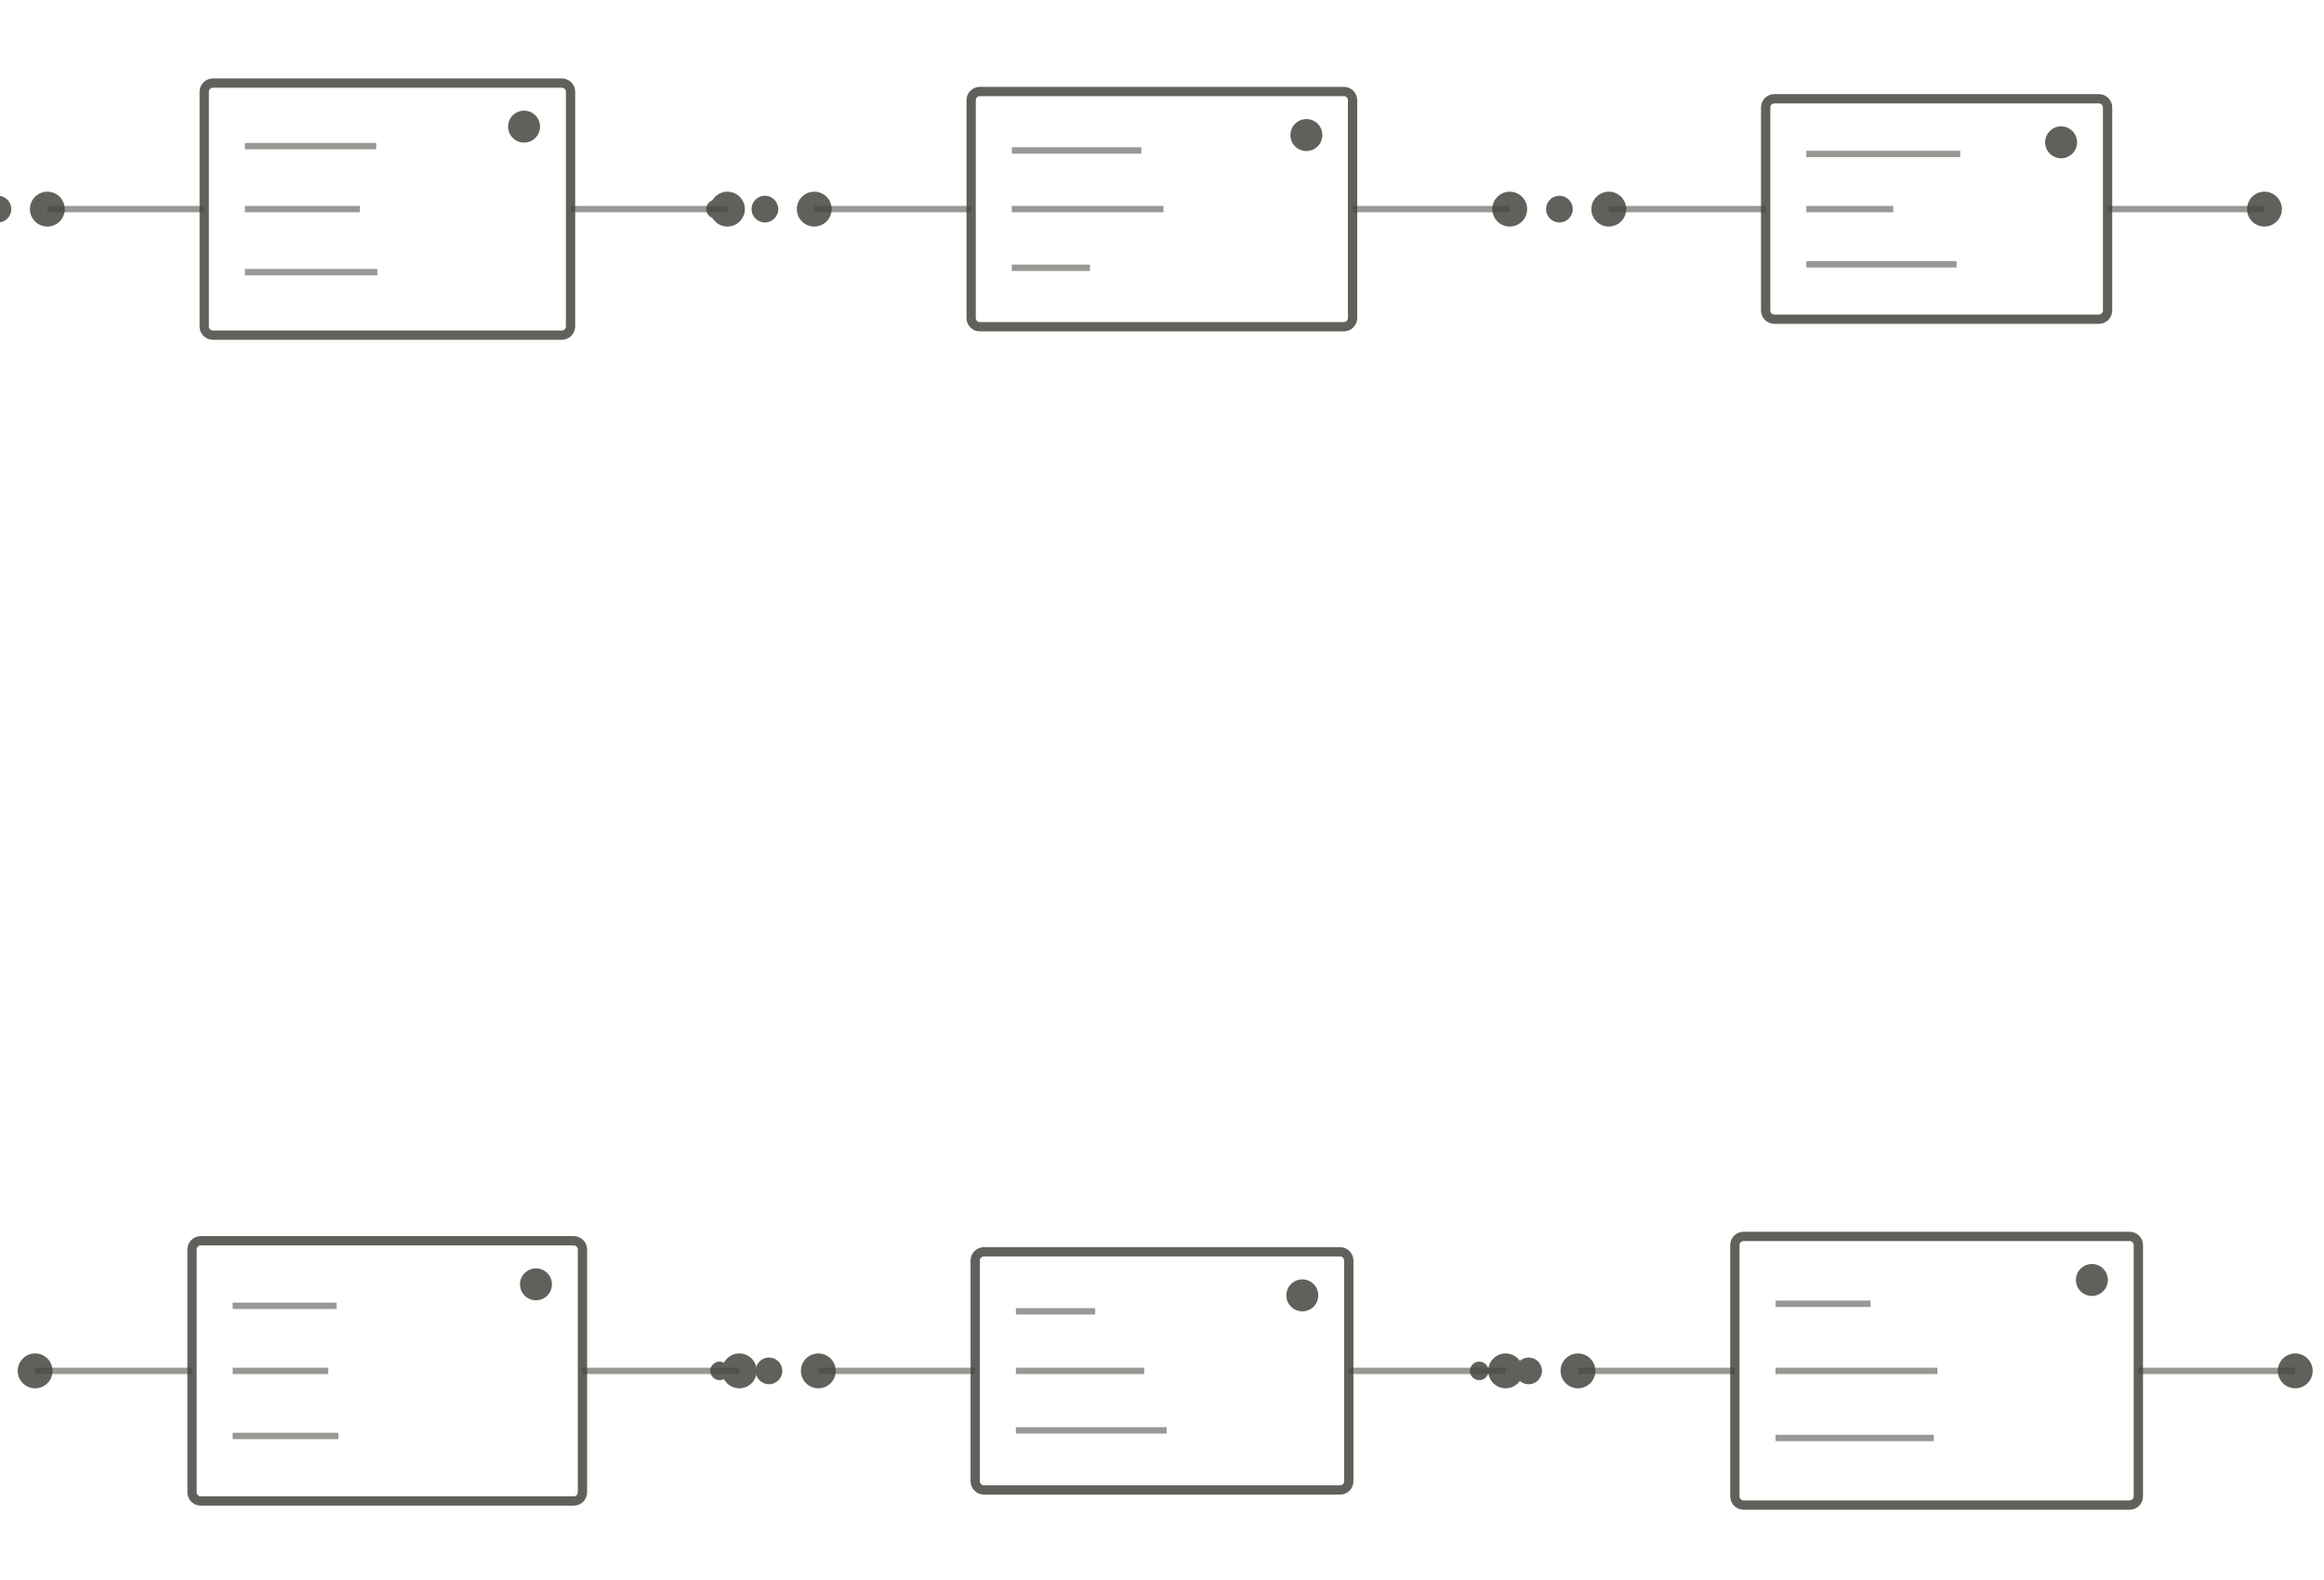
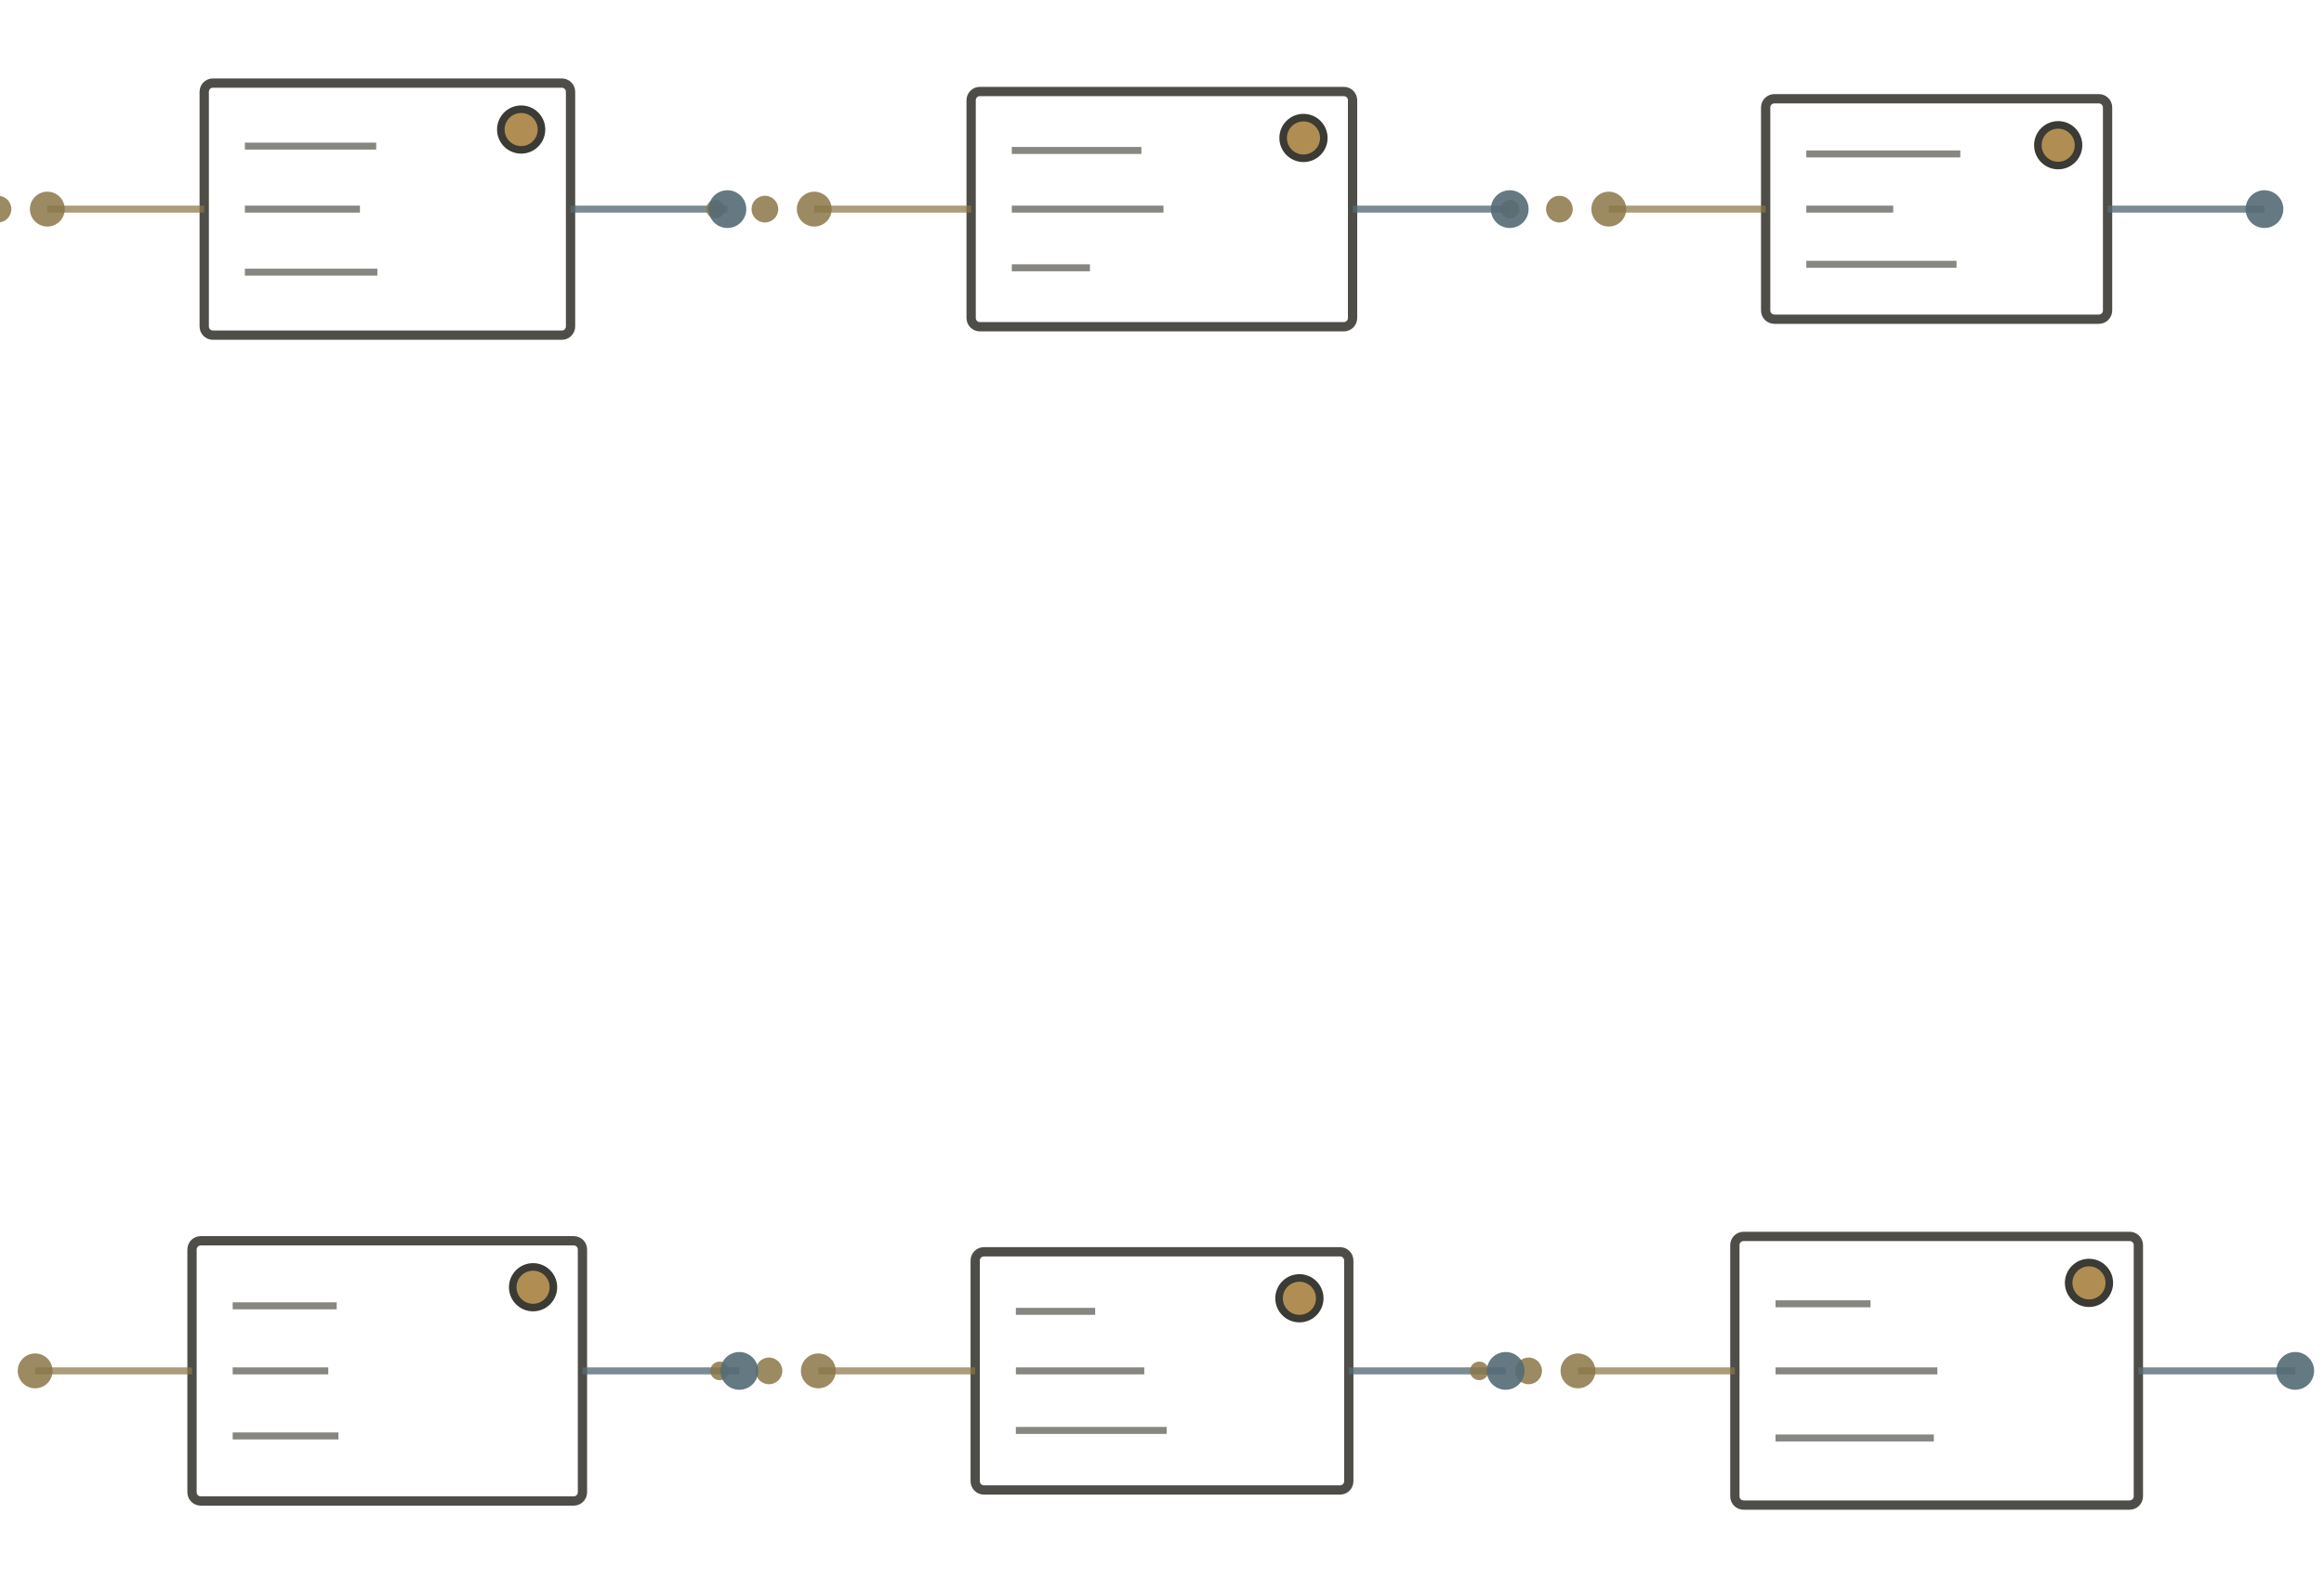
<svg xmlns="http://www.w3.org/2000/svg" viewBox="0 128 800 544" fill="none" role="presentation">
-   <g stroke="#46443e" fill="none">
-     <g stroke-width="3.2" opacity="0.85">
+   <g fill="none">
+     <g stroke="#3b3a34" stroke-width="3.2" opacity="0.9">
      <rect x="70.3" y="156.6" width="126.1" height="86.8" rx="3" />
      <rect x="334.3" y="159.5" width="131.3" height="81" rx="3" />
      <rect x="607.8" y="162" width="117.7" height="75.9" rx="3" />
      <rect x="66.1" y="555.2" width="134.4" height="89.6" rx="3" />
      <rect x="335.7" y="559" width="128.6" height="82" rx="3" />
      <rect x="597.2" y="553.7" width="138.9" height="92.5" rx="3" />
    </g>
-     <path d="M16.3 200L70.3 200M196.4 200L250.4 200M84.3 178.3L129.5 178.3M84.3 200L123.9 200M84.3 221.7L129.9 221.7M280.3 200L334.3 200M465.7 200L519.7 200M348.3 179.8L392.9 179.8M348.3 200L400.5 200M348.3 220.2L375.2 220.2M553.8 200L607.8 200M725.5 200L779.5 200M621.8 181L674.8 181M621.8 200L651.7 200M621.8 219L673.5 219M12.1 600L66.1 600M200.5 600L254.5 600M80.1 577.6L115.9 577.6M80.1 600L113 600M80.1 622.4L116.5 622.4M281.7 600L335.7 600M464.3 600L518.3 600M349.7 579.5L377 579.5M349.7 600L393.9 600M349.7 620.5L401.6 620.5M543.2 600L597.2 600M736.1 600L790.1 600M611.2 576.9L643.9 576.9M611.2 600L666.9 600M611.2 623.1L665.7 623.1" stroke-width="2.2" opacity="0.55" />
+     <path d="M84.3 178.3L129.5 178.3M84.3 200L123.9 200M84.3 221.7L129.9 221.7M348.3 179.8L392.9 179.8M348.3 200L400.5 200M348.3 220.2L375.2 220.2M621.8 181L674.8 181M621.8 200L651.7 200M621.8 219L673.5 219M80.1 577.6L115.9 577.6M80.1 600L113 600M80.1 622.4L116.5 622.4M349.7 579.5L377 579.5M349.7 600L393.9 600M349.7 620.5L401.6 620.5M611.2 576.9L643.9 576.9M611.2 600L666.9 600M611.2 623.1L665.7 623.1" stroke="#5f5d55" stroke-width="2.4" opacity="0.75" />
+     <path d="M16.3 200L70.3 200M280.3 200L334.3 200M553.8 200L607.8 200M12.1 600L66.1 600M281.7 600L335.7 600M543.2 600L597.2 600" stroke="#8a7647" stroke-width="2.4" opacity="0.72" />
+     <path d="M196.4 200L250.4 200M465.7 200L519.7 200M725.5 200L779.5 200M200.5 600L254.5 600M464.3 600L518.3 600M736.1 600L790.1 600" stroke="#546a75" stroke-width="2.4" opacity="0.78" />
+     <g fill="#b08d52" stroke="#3b3a34" stroke-width="2.6">
+       <circle cx="179.4" cy="172.6" r="7" />
+       <circle cx="448.7" cy="175.5" r="7" />
+       <circle cx="708.5" cy="178" r="7" />
+       <circle cx="183.5" cy="571.2" r="7" />
+       <circle cx="447.3" cy="575" r="7" />
+       <circle cx="719.1" cy="569.7" r="7" />
+     </g>
  </g>
-   <g fill="#46443e" stroke="none" opacity="0.85">
-     <circle cx="250.4" cy="200" r="6" />
+   <g fill="#8a7647" stroke="none" opacity="0.85">
    <circle cx="16.3" cy="200" r="6" />
    <circle cx="-0.7" cy="200" r="4.6" />
    <circle cx="-17.7" cy="200" r="3.2" />
-     <circle cx="180.4" cy="171.6" r="5.5" />
-     <circle cx="519.7" cy="200" r="6" />
    <circle cx="280.3" cy="200" r="6" />
    <circle cx="263.3" cy="200" r="4.6" />
    <circle cx="246.3" cy="200" r="3.2" />
-     <circle cx="449.7" cy="174.5" r="5.5" />
-     <circle cx="779.5" cy="200" r="6" />
    <circle cx="553.8" cy="200" r="6" />
    <circle cx="536.8" cy="200" r="4.6" />
    <circle cx="519.8" cy="200" r="3.2" />
-     <circle cx="709.5" cy="177" r="5.5" />
-     <circle cx="254.5" cy="600" r="6" />
    <circle cx="12.1" cy="600" r="6" />
    <circle cx="-4.9" cy="600" r="4.6" />
    <circle cx="-21.9" cy="600" r="3.2" />
-     <circle cx="184.5" cy="570.2" r="5.5" />
-     <circle cx="518.3" cy="600" r="6" />
    <circle cx="281.7" cy="600" r="6" />
    <circle cx="264.7" cy="600" r="4.6" />
    <circle cx="247.7" cy="600" r="3.2" />
-     <circle cx="448.3" cy="574" r="5.5" />
-     <circle cx="790.1" cy="600" r="6" />
    <circle cx="543.2" cy="600" r="6" />
    <circle cx="526.2" cy="600" r="4.6" />
    <circle cx="509.2" cy="600" r="3.2" />
-     <circle cx="720.1" cy="568.7" r="5.5" />
+   </g>
+   <g fill="#546a75" stroke="none" opacity="0.9">
+     <circle cx="250.4" cy="200" r="6.5" />
+     <circle cx="519.7" cy="200" r="6.5" />
+     <circle cx="779.5" cy="200" r="6.5" />
+     <circle cx="254.5" cy="600" r="6.5" />
+     <circle cx="518.3" cy="600" r="6.5" />
+     <circle cx="790.1" cy="600" r="6.5" />
  </g>
</svg>
